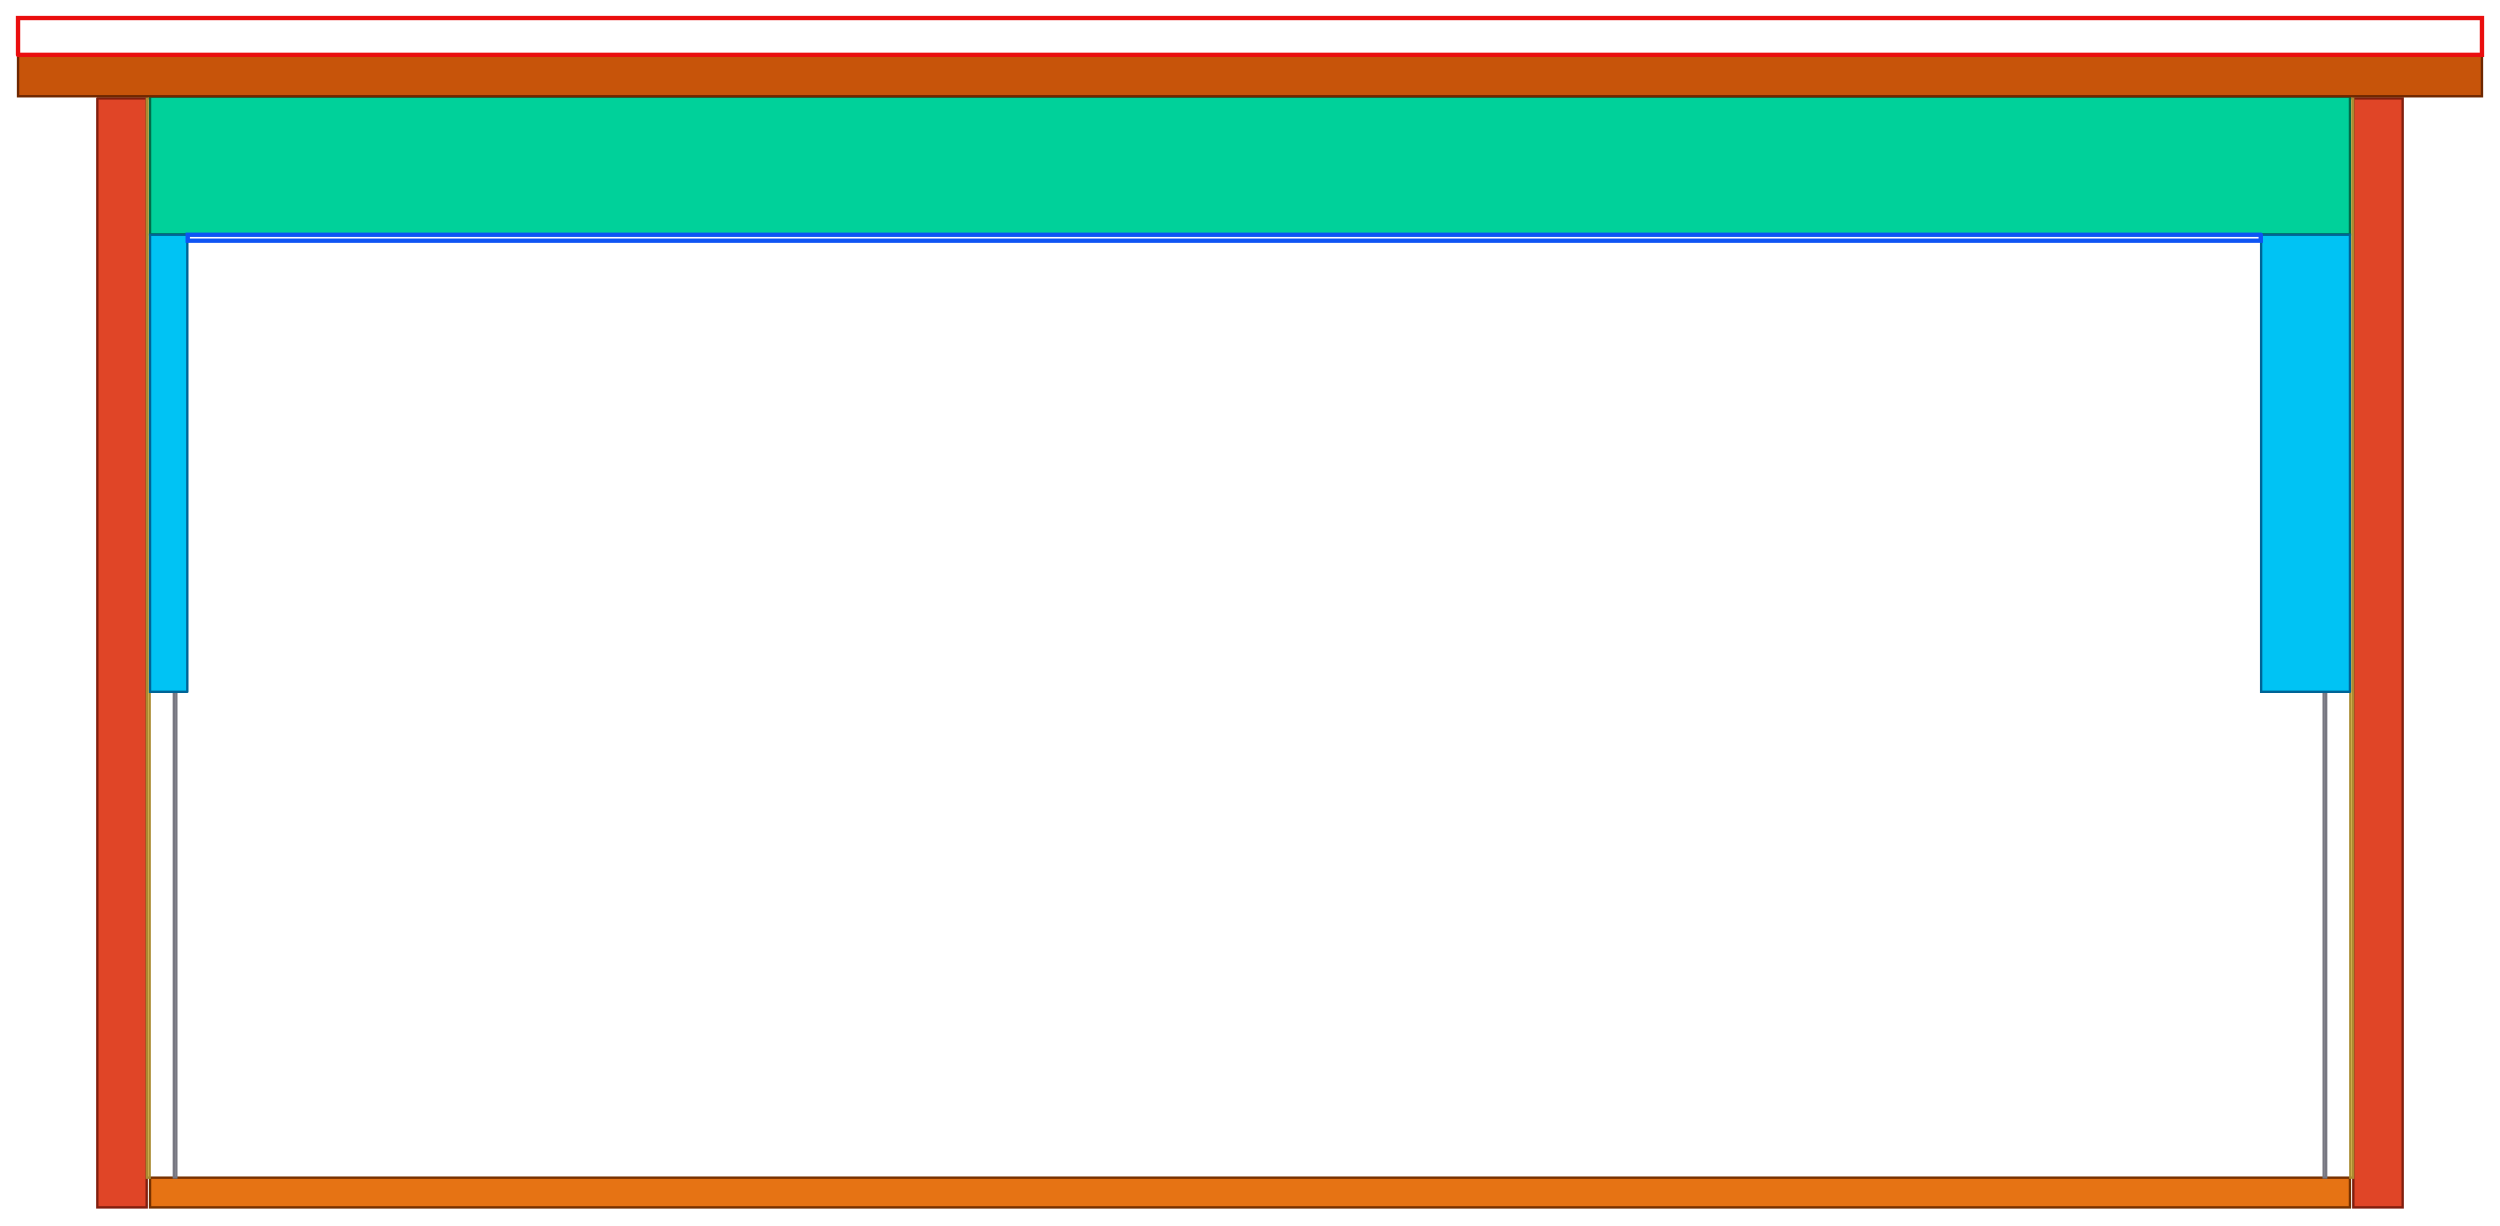
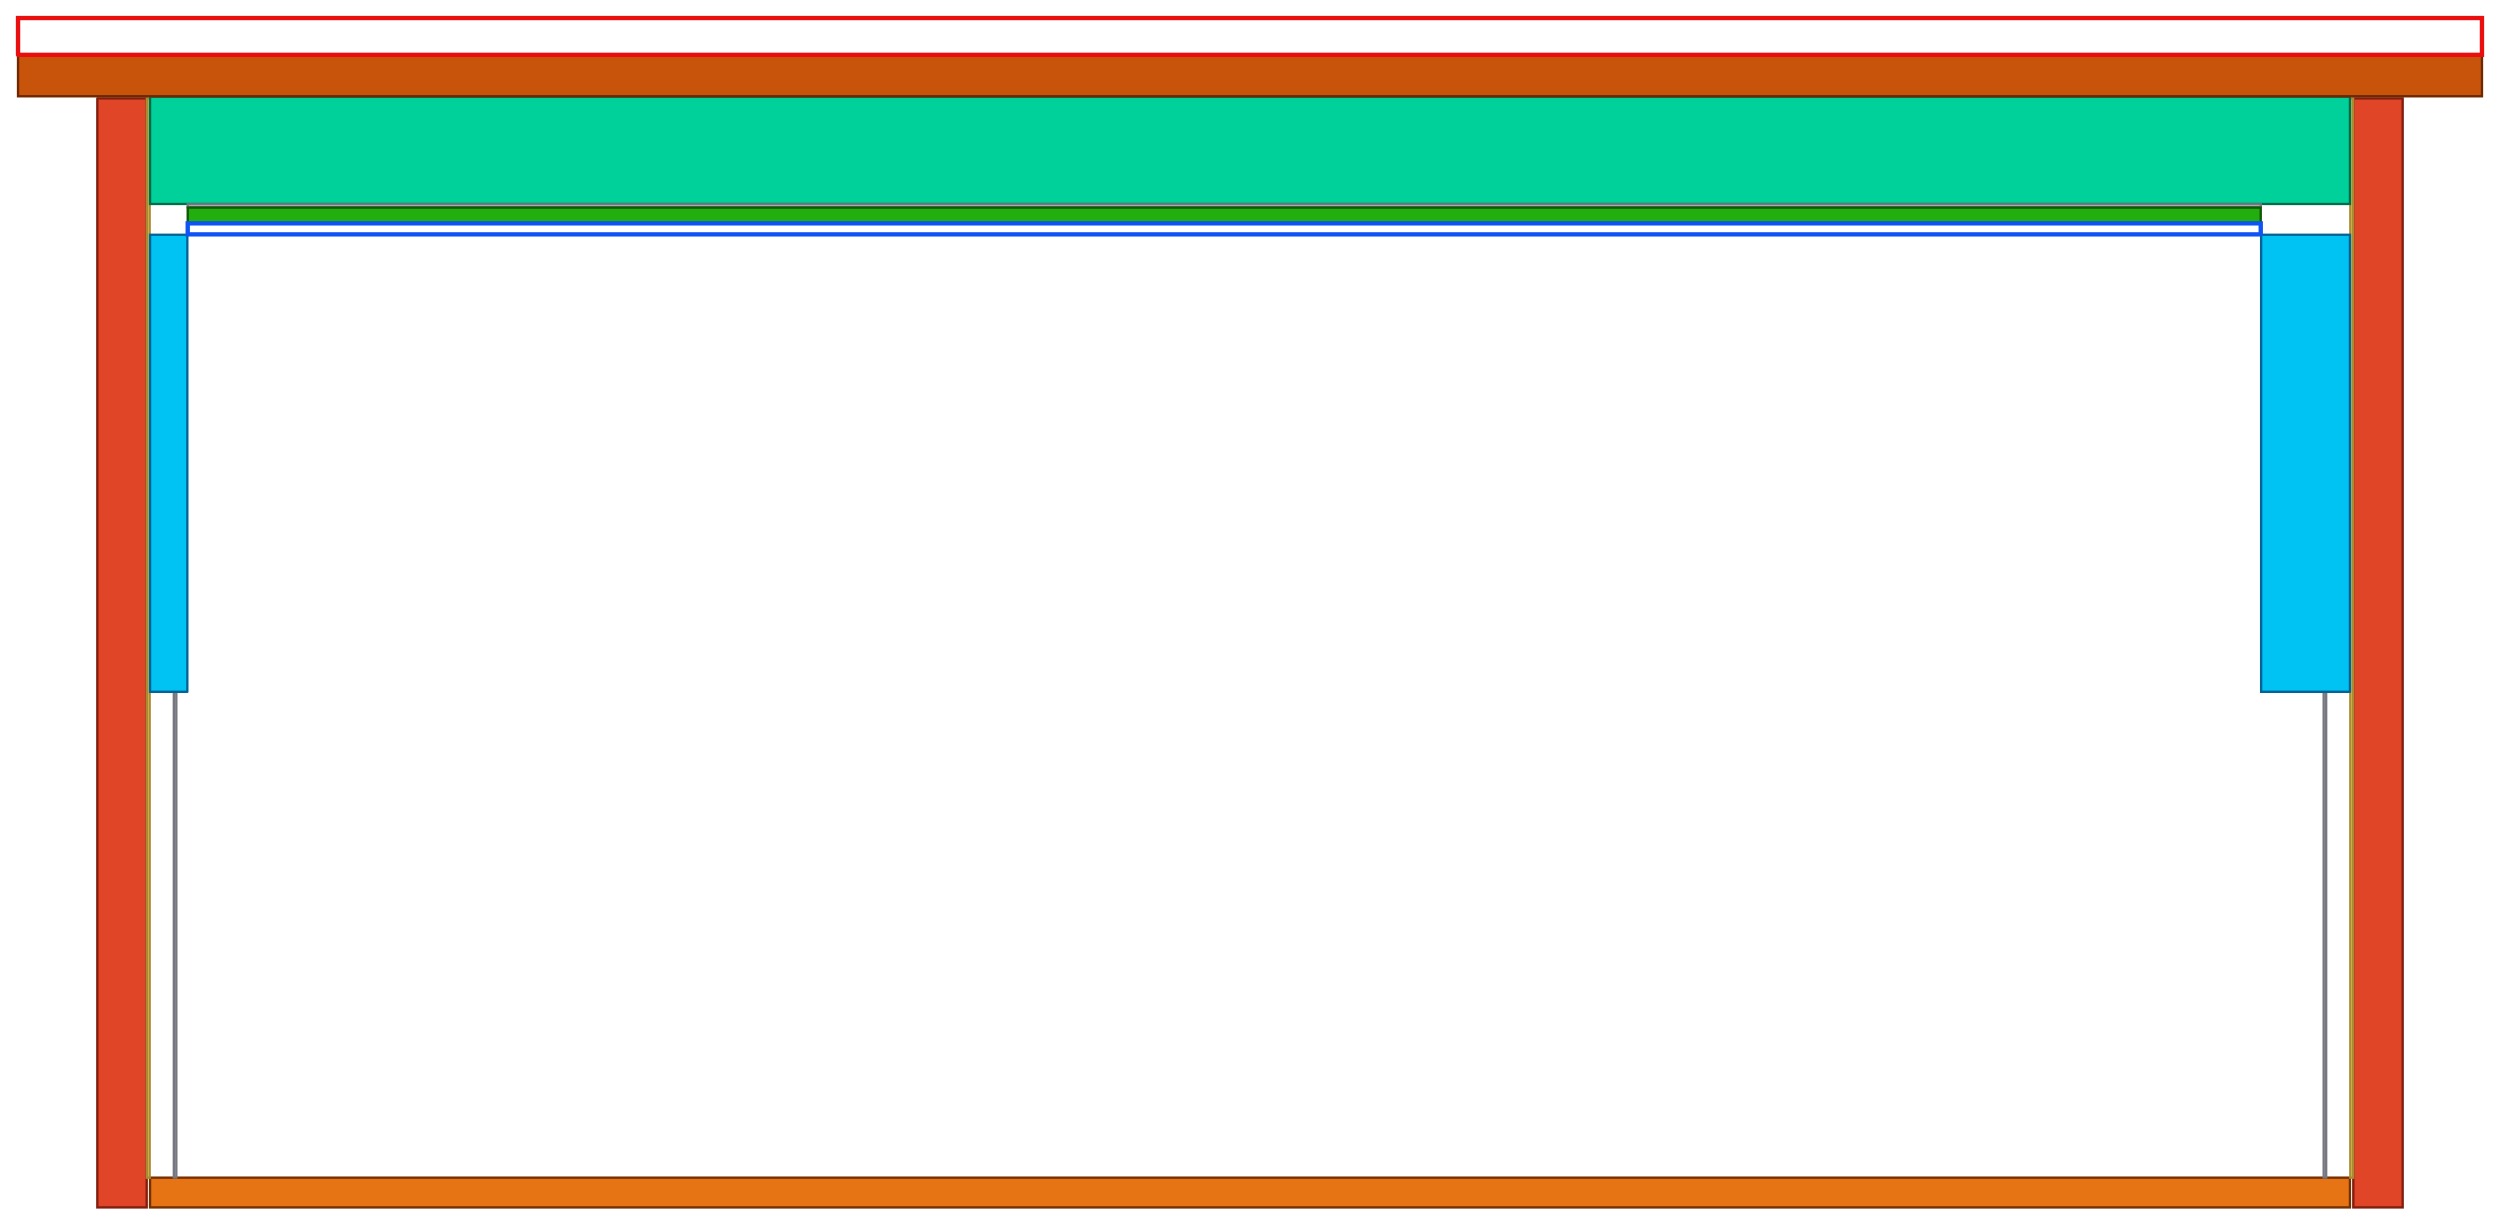
<svg xmlns="http://www.w3.org/2000/svg" width="12612.0mm" height="6182.0mm" viewBox="-756.0 -5941.0 12612.0 6182.0" version="1.1">
  <g transform="scale(1,-1)" stroke-linecap="round">
    <g fill="rgb(230,115,20)" stroke="rgb(119,49,0)" stroke-width="12.0" id="podlaha">
      <path d="M 1.0,0.0 L 11099.0,0.0 L 11099.0,-150.0 L 1.0,-150.0 L 1.0,0.0" />
    </g>
    <g fill="rgb(224,69,39)" stroke="rgb(129,30,14)" stroke-width="12.0" id="zdivo">
      <path d="M -265.0,5444.592 L -16.0,5444.592 L -16.0,-150.0 L -265.0,-150.0 L -265.0,5444.592" />
      <path d="M 11116.0,5444.592 L 11365.0,5444.592 L 11365.0,-150.0 L 11116.0,-150.0 L 11116.0,5444.592" />
    </g>
    <g fill="rgb(255,224,119)" stroke="rgb(170,139,49)" stroke-width="12.0" id="omitka">
      <path d="M -15.0,5444.592 L -1.0,5444.592 L -1.0,0.0 L -15.0,0.0 L -15.0,5444.592" />
      <path d="M 11101.0,5444.592 L 11115.0,5444.592 L 11115.0,0.0 L 11101.0,0.0 L 11101.0,5444.592" />
    </g>
    <g fill="rgb(0,209,154)" stroke="rgb(0,110,74)" stroke-width="12.0" id="vata">
-       <path d="M 1.0,5453.462 L 11099.0,5453.462 L 11099.0,4758.695 L 1.0,4758.695 L 1.0,5453.462" />
+       <path d="M 1.0,5453.462 L 11099.0,5453.462 L 11099.0,4912.08 L 1.0,4912.08 L 1.0,5453.462" />
    </g>
    <g fill="rgb(230,230,234)" stroke="rgb(119,119,129)" stroke-width="12.0" id="sdk">
+       <path d="M 10649.0,4895.762 L 191.0,4895.762 L 191.0,4910.08 L 10649.0,4910.08 L 10649.0,4895.762" />
      <path d="M 121.0,2450.0 L 133.5,2450.0 L 133.5,1.0 L 121.0,1.0 L 121.0,2450.0" />
      <path d="M 10966.5,2450.0 L 10979.0,2450.0 L 10979.0,1.0 L 10966.5,1.0 L 10966.5,2450.0" />
    </g>
    <g fill="rgb(199,84,10)" stroke="rgb(110,39,0)" stroke-width="12.0" id="krov">
      <path d="M -665.0,5662.327 L 11765.0,5662.327 L 11765.0,5455.462 L -665.0,5455.462 L -665.0,5662.327" />
    </g>
+     <g fill="rgb(34,174,14)" stroke="rgb(14,90,4)" stroke-width="12.0" id="soffit">
+       <path d="M 10649.0,4816.133 L 191.0,4816.133 L 191.0,4893.762 L 10649.0,4893.762 L 10649.0,4816.133" />
+     </g>
    <g fill="rgb(0,195,244)" stroke="rgb(0,100,150)" stroke-width="12.0" id="predstena">
      <path d="M 189.0,2451.0 L 1.0,2451.0 L 1.0,4756.695 L 189.0,4756.695 L 189.0,2451.0" />
      <path d="M 11099.0,2451.0 L 10651.0,2451.0 L 10651.0,4756.695 L 11099.0,4756.695 L 11099.0,2451.0" />
    </g>
    <g fill="none" stroke="rgb(14,84,244)" stroke-width="22.0" id="podhled">
-       <path d="M 10649.0,4756.695 L 10649.0,4726.695 L 191.0,4726.695 L 191.0,4756.695 L 10649.0,4756.695" />
+       <path d="M 10649.0,4758.695 L 191.0,4758.695 L 191.0,4814.133 L 10649.0,4814.133 L 10649.0,4758.695" />
    </g>
    <g fill="none" stroke="rgb(234,14,14)" stroke-width="22.0" id="krytina">
      <path d="M -665.0,5664.327 L -665.0,5850.0 L 11765.0,5850.0 L 11765.0,5664.327 L -665.0,5664.327" />
    </g>
  </g>
</svg>
